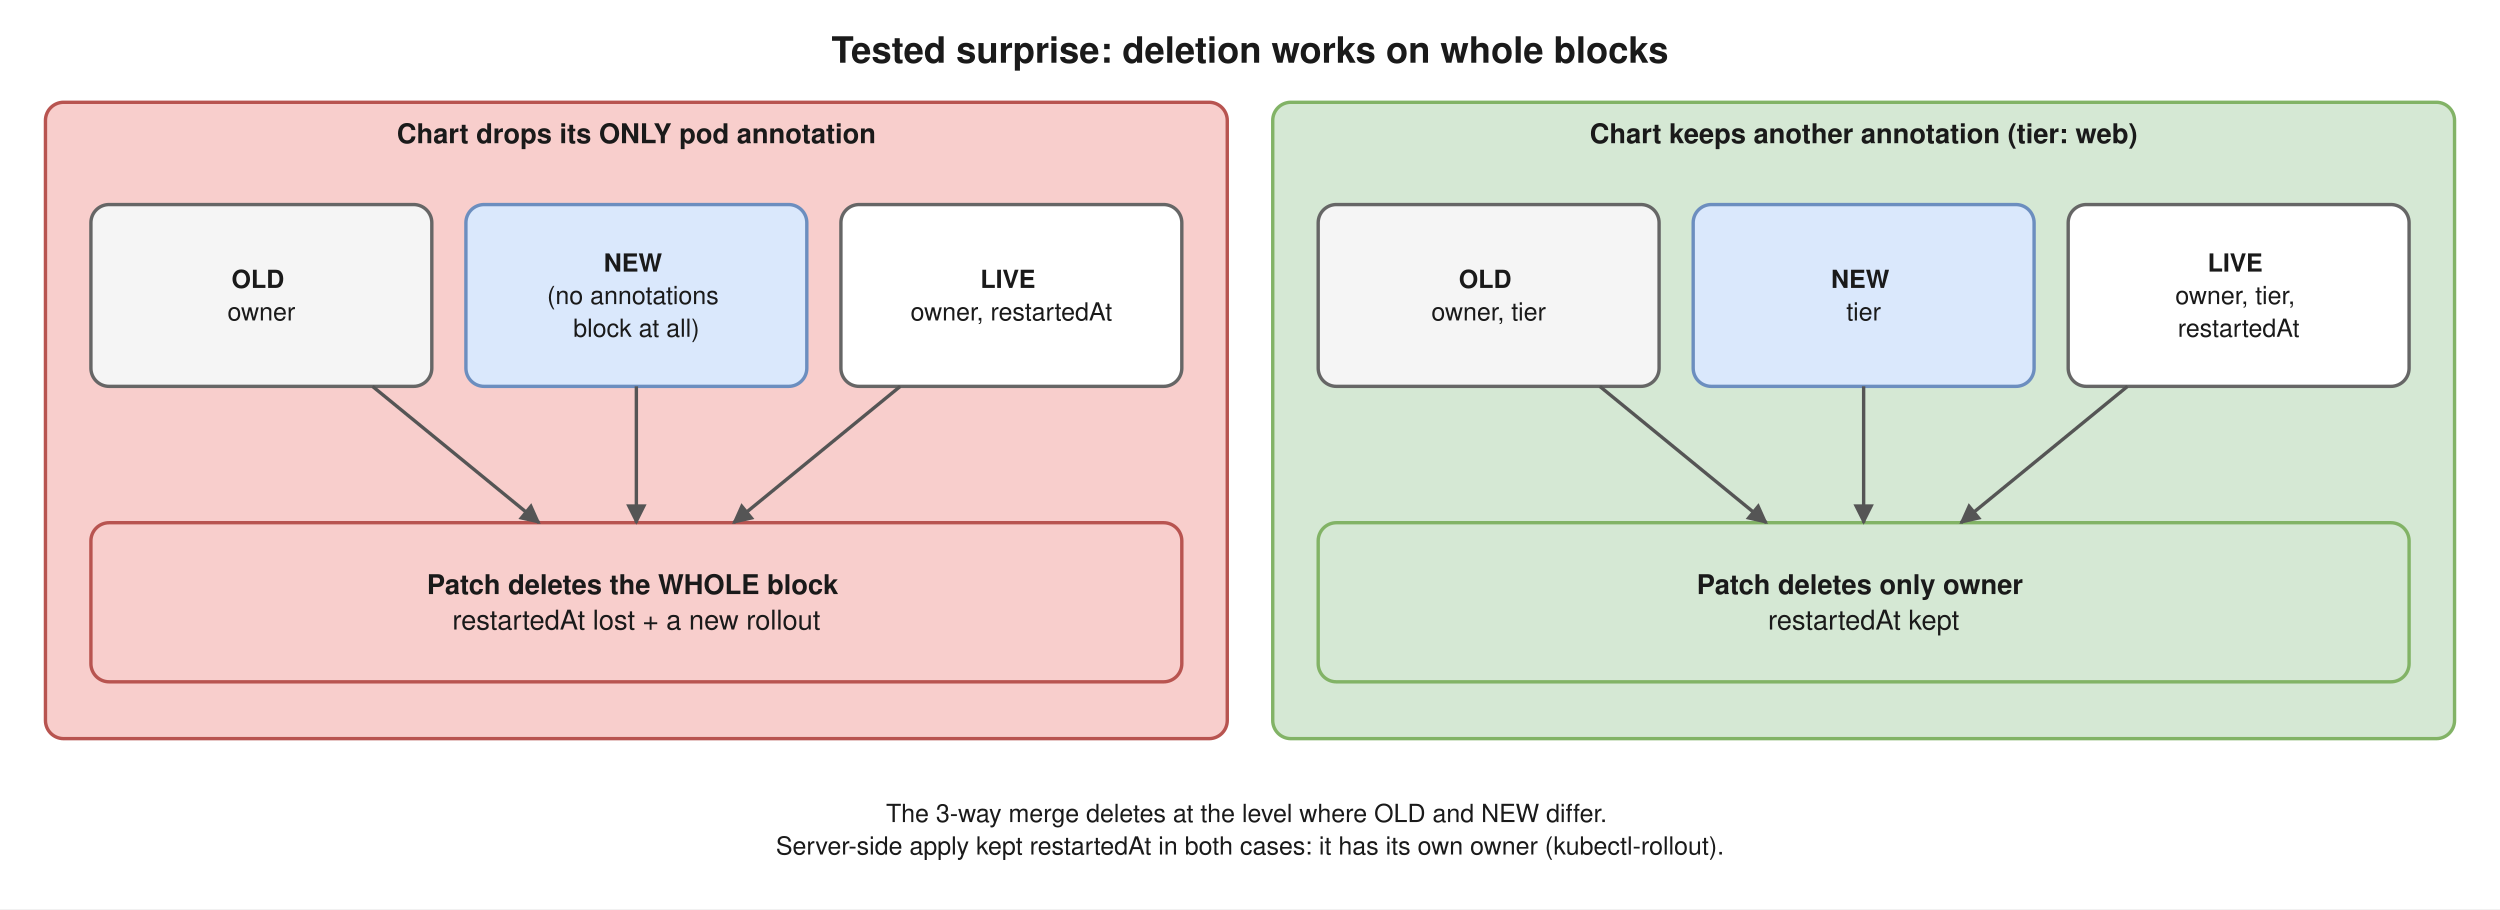
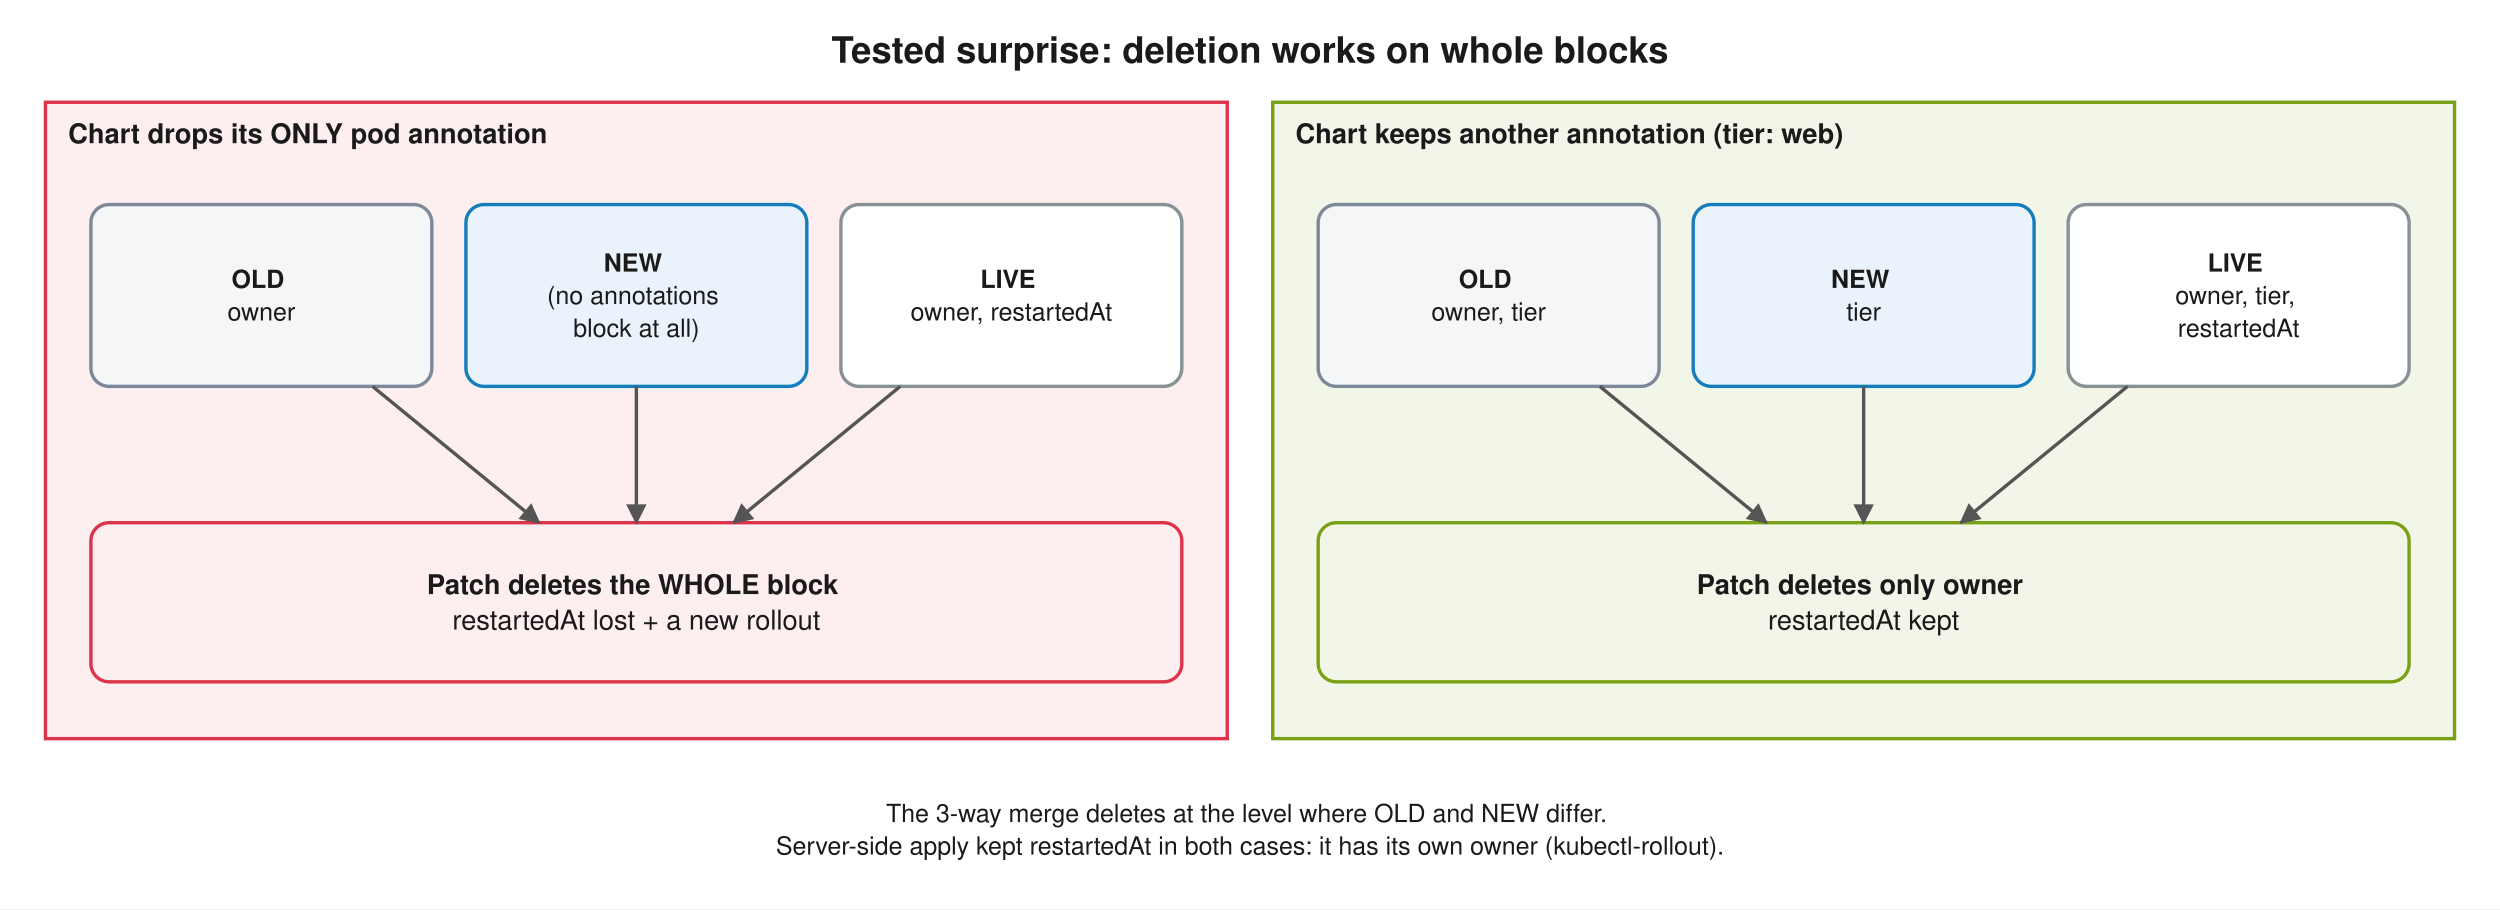
- <svg xmlns="http://www.w3.org/2000/svg" version="1.1" width="1100" height="400" viewBox="0 0 1100 400" content="&lt;mxfile host=&quot;drawio_svg.py&quot; agent=&quot;drawio_svg.py&quot; version=&quot;24.7.17&quot; type=&quot;device&quot;&gt;&lt;diagram id=&quot;02-block-deletion&quot; name=&quot;02-block-deletion&quot;&gt;&lt;mxGraphModel dx=&quot;0&quot; dy=&quot;0&quot; grid=&quot;1&quot; gridSize=&quot;10&quot; guides=&quot;1&quot; tooltips=&quot;1&quot; connect=&quot;1&quot; arrows=&quot;1&quot; fold=&quot;1&quot; page=&quot;1&quot; pageScale=&quot;1&quot; pageWidth=&quot;1100&quot; pageHeight=&quot;400&quot; math=&quot;0&quot; shadow=&quot;0&quot;&gt;&lt;root&gt;&lt;mxCell id=&quot;0&quot;/&gt;&lt;mxCell id=&quot;1&quot; parent=&quot;0&quot;/&gt;&lt;mxCell id=&quot;v-title&quot; value=&quot;Tested surprise: deletion works on whole blocks&quot; style=&quot;text;strokeColor=none;fillColor=none;whiteSpace=wrap;html=1;fontSize=16;fontColor=#1a1a1a;fontFamily=Helvetica;align=center;verticalAlign=middle;fontStyle=1;&quot; vertex=&quot;1&quot; parent=&quot;1&quot;&gt;&lt;mxGeometry x=&quot;0&quot; y=&quot;8&quot; width=&quot;1100&quot; height=&quot;28&quot; as=&quot;geometry&quot;/&gt;&lt;/mxCell&gt;&lt;mxCell id=&quot;v-g20&quot; value=&quot;Chart drops its ONLY pod annotation&quot; style=&quot;rounded=1;absoluteArcSize=1;arcSize=16;fillColor=#f8cecc;strokeColor=#b85450;strokeWidth=1.5;whiteSpace=wrap;html=1;fontSize=12;fontColor=#1a1a1a;fontFamily=Helvetica;align=center;verticalAlign=top;fontStyle=1;spacingTop=2;spacingBottom=2;&quot; vertex=&quot;1&quot; parent=&quot;1&quot;&gt;&lt;mxGeometry x=&quot;20&quot; y=&quot;45&quot; width=&quot;520&quot; height=&quot;280&quot; as=&quot;geometry&quot;/&gt;&lt;/mxCell&gt;&lt;mxCell id=&quot;v-g20o&quot; value=&quot;&amp;lt;b&amp;gt;OLD&amp;lt;/b&amp;gt;&amp;lt;br&amp;gt;owner&quot; style=&quot;rounded=1;absoluteArcSize=1;arcSize=16;fillColor=#f5f5f5;strokeColor=#666666;strokeWidth=1.5;whiteSpace=wrap;html=1;fontSize=11;fontColor=#1a1a1a;fontFamily=Helvetica;align=center;verticalAlign=middle;&quot; vertex=&quot;1&quot; parent=&quot;1&quot;&gt;&lt;mxGeometry x=&quot;40&quot; y=&quot;90&quot; width=&quot;150&quot; height=&quot;80&quot; as=&quot;geometry&quot;/&gt;&lt;/mxCell&gt;&lt;mxCell id=&quot;v-g20n&quot; value=&quot;&amp;lt;b&amp;gt;NEW&amp;lt;/b&amp;gt;&amp;lt;br&amp;gt;(no annotations&amp;lt;br&amp;gt;block at all)&quot; style=&quot;rounded=1;absoluteArcSize=1;arcSize=16;fillColor=#dae8fc;strokeColor=#6c8ebf;strokeWidth=1.5;whiteSpace=wrap;html=1;fontSize=11;fontColor=#1a1a1a;fontFamily=Helvetica;align=center;verticalAlign=middle;&quot; vertex=&quot;1&quot; parent=&quot;1&quot;&gt;&lt;mxGeometry x=&quot;205&quot; y=&quot;90&quot; width=&quot;150&quot; height=&quot;80&quot; as=&quot;geometry&quot;/&gt;&lt;/mxCell&gt;&lt;mxCell id=&quot;v-g20l&quot; value=&quot;&amp;lt;b&amp;gt;LIVE&amp;lt;/b&amp;gt;&amp;lt;br&amp;gt;owner, restartedAt&quot; style=&quot;rounded=1;absoluteArcSize=1;arcSize=16;fillColor=#ffffff;strokeColor=#666666;strokeWidth=1.5;whiteSpace=wrap;html=1;fontSize=11;fontColor=#1a1a1a;fontFamily=Helvetica;align=center;verticalAlign=middle;&quot; vertex=&quot;1&quot; parent=&quot;1&quot;&gt;&lt;mxGeometry x=&quot;370&quot; y=&quot;90&quot; width=&quot;150&quot; height=&quot;80&quot; as=&quot;geometry&quot;/&gt;&lt;/mxCell&gt;&lt;mxCell id=&quot;v-g20r&quot; value=&quot;&amp;lt;b&amp;gt;Patch deletes the WHOLE block&amp;lt;/b&amp;gt;&amp;lt;br&amp;gt;restartedAt lost + a new rollout&quot; style=&quot;rounded=1;absoluteArcSize=1;arcSize=16;fillColor=#f8cecc;strokeColor=#b85450;strokeWidth=1.5;whiteSpace=wrap;html=1;fontSize=12;fontColor=#1a1a1a;fontFamily=Helvetica;align=center;verticalAlign=middle;&quot; vertex=&quot;1&quot; parent=&quot;1&quot;&gt;&lt;mxGeometry x=&quot;40&quot; y=&quot;230&quot; width=&quot;480&quot; height=&quot;70&quot; as=&quot;geometry&quot;/&gt;&lt;/mxCell&gt;&lt;mxCell id=&quot;v-g560&quot; value=&quot;Chart keeps another annotation (tier: web)&quot; style=&quot;rounded=1;absoluteArcSize=1;arcSize=16;fillColor=#d5e8d4;strokeColor=#82b366;strokeWidth=1.5;whiteSpace=wrap;html=1;fontSize=12;fontColor=#1a1a1a;fontFamily=Helvetica;align=center;verticalAlign=top;fontStyle=1;spacingTop=2;spacingBottom=2;&quot; vertex=&quot;1&quot; parent=&quot;1&quot;&gt;&lt;mxGeometry x=&quot;560&quot; y=&quot;45&quot; width=&quot;520&quot; height=&quot;280&quot; as=&quot;geometry&quot;/&gt;&lt;/mxCell&gt;&lt;mxCell id=&quot;v-g560o&quot; value=&quot;&amp;lt;b&amp;gt;OLD&amp;lt;/b&amp;gt;&amp;lt;br&amp;gt;owner, tier&quot; style=&quot;rounded=1;absoluteArcSize=1;arcSize=16;fillColor=#f5f5f5;strokeColor=#666666;strokeWidth=1.5;whiteSpace=wrap;html=1;fontSize=11;fontColor=#1a1a1a;fontFamily=Helvetica;align=center;verticalAlign=middle;&quot; vertex=&quot;1&quot; parent=&quot;1&quot;&gt;&lt;mxGeometry x=&quot;580&quot; y=&quot;90&quot; width=&quot;150&quot; height=&quot;80&quot; as=&quot;geometry&quot;/&gt;&lt;/mxCell&gt;&lt;mxCell id=&quot;v-g560n&quot; value=&quot;&amp;lt;b&amp;gt;NEW&amp;lt;/b&amp;gt;&amp;lt;br&amp;gt;tier&quot; style=&quot;rounded=1;absoluteArcSize=1;arcSize=16;fillColor=#dae8fc;strokeColor=#6c8ebf;strokeWidth=1.5;whiteSpace=wrap;html=1;fontSize=11;fontColor=#1a1a1a;fontFamily=Helvetica;align=center;verticalAlign=middle;&quot; vertex=&quot;1&quot; parent=&quot;1&quot;&gt;&lt;mxGeometry x=&quot;745&quot; y=&quot;90&quot; width=&quot;150&quot; height=&quot;80&quot; as=&quot;geometry&quot;/&gt;&lt;/mxCell&gt;&lt;mxCell id=&quot;v-g560l&quot; value=&quot;&amp;lt;b&amp;gt;LIVE&amp;lt;/b&amp;gt;&amp;lt;br&amp;gt;owner, tier,&amp;lt;br&amp;gt;restartedAt&quot; style=&quot;rounded=1;absoluteArcSize=1;arcSize=16;fillColor=#ffffff;strokeColor=#666666;strokeWidth=1.5;whiteSpace=wrap;html=1;fontSize=11;fontColor=#1a1a1a;fontFamily=Helvetica;align=center;verticalAlign=middle;&quot; vertex=&quot;1&quot; parent=&quot;1&quot;&gt;&lt;mxGeometry x=&quot;910&quot; y=&quot;90&quot; width=&quot;150&quot; height=&quot;80&quot; as=&quot;geometry&quot;/&gt;&lt;/mxCell&gt;&lt;mxCell id=&quot;v-g560r&quot; value=&quot;&amp;lt;b&amp;gt;Patch deletes only owner&amp;lt;/b&amp;gt;&amp;lt;br&amp;gt;restartedAt kept&quot; style=&quot;rounded=1;absoluteArcSize=1;arcSize=16;fillColor=#d5e8d4;strokeColor=#82b366;strokeWidth=1.5;whiteSpace=wrap;html=1;fontSize=12;fontColor=#1a1a1a;fontFamily=Helvetica;align=center;verticalAlign=middle;&quot; vertex=&quot;1&quot; parent=&quot;1&quot;&gt;&lt;mxGeometry x=&quot;580&quot; y=&quot;230&quot; width=&quot;480&quot; height=&quot;70&quot; as=&quot;geometry&quot;/&gt;&lt;/mxCell&gt;&lt;mxCell id=&quot;v-cap&quot; value=&quot;The 3-way merge deletes at the level where OLD and NEW differ.&amp;lt;br&amp;gt;Server-side apply kept restartedAt in both cases: it has its own owner (kubectl-rollout).&quot; style=&quot;text;strokeColor=none;fillColor=none;whiteSpace=wrap;html=1;fontSize=11;fontColor=#1a1a1a;fontFamily=Helvetica;align=center;verticalAlign=middle;&quot; vertex=&quot;1&quot; parent=&quot;1&quot;&gt;&lt;mxGeometry x=&quot;20&quot; y=&quot;340&quot; width=&quot;1060&quot; height=&quot;50&quot; as=&quot;geometry&quot;/&gt;&lt;/mxCell&gt;&lt;mxCell id=&quot;e0&quot; value=&quot;&quot; style=&quot;html=1;rounded=0;endArrow=classic;endFill=1;strokeColor=#555555;strokeWidth=1.5;fontSize=10;fontColor=#1a1a1a;labelBackgroundColor=#ffffff;startArrow=none;&quot; edge=&quot;1&quot; parent=&quot;1&quot; source=&quot;v-g20o&quot; target=&quot;v-g20r&quot;&gt;&lt;mxGeometry relative=&quot;1&quot; as=&quot;geometry&quot;/&gt;&lt;/mxCell&gt;&lt;mxCell id=&quot;e1&quot; value=&quot;&quot; style=&quot;html=1;rounded=0;endArrow=classic;endFill=1;strokeColor=#555555;strokeWidth=1.5;fontSize=10;fontColor=#1a1a1a;labelBackgroundColor=#ffffff;startArrow=none;&quot; edge=&quot;1&quot; parent=&quot;1&quot; source=&quot;v-g20n&quot; target=&quot;v-g20r&quot;&gt;&lt;mxGeometry relative=&quot;1&quot; as=&quot;geometry&quot;/&gt;&lt;/mxCell&gt;&lt;mxCell id=&quot;e2&quot; value=&quot;&quot; style=&quot;html=1;rounded=0;endArrow=classic;endFill=1;strokeColor=#555555;strokeWidth=1.5;fontSize=10;fontColor=#1a1a1a;labelBackgroundColor=#ffffff;startArrow=none;&quot; edge=&quot;1&quot; parent=&quot;1&quot; source=&quot;v-g20l&quot; target=&quot;v-g20r&quot;&gt;&lt;mxGeometry relative=&quot;1&quot; as=&quot;geometry&quot;/&gt;&lt;/mxCell&gt;&lt;mxCell id=&quot;e3&quot; value=&quot;&quot; style=&quot;html=1;rounded=0;endArrow=classic;endFill=1;strokeColor=#555555;strokeWidth=1.5;fontSize=10;fontColor=#1a1a1a;labelBackgroundColor=#ffffff;startArrow=none;&quot; edge=&quot;1&quot; parent=&quot;1&quot; source=&quot;v-g560o&quot; target=&quot;v-g560r&quot;&gt;&lt;mxGeometry relative=&quot;1&quot; as=&quot;geometry&quot;/&gt;&lt;/mxCell&gt;&lt;mxCell id=&quot;e4&quot; value=&quot;&quot; style=&quot;html=1;rounded=0;endArrow=classic;endFill=1;strokeColor=#555555;strokeWidth=1.5;fontSize=10;fontColor=#1a1a1a;labelBackgroundColor=#ffffff;startArrow=none;&quot; edge=&quot;1&quot; parent=&quot;1&quot; source=&quot;v-g560n&quot; target=&quot;v-g560r&quot;&gt;&lt;mxGeometry relative=&quot;1&quot; as=&quot;geometry&quot;/&gt;&lt;/mxCell&gt;&lt;mxCell id=&quot;e5&quot; value=&quot;&quot; style=&quot;html=1;rounded=0;endArrow=classic;endFill=1;strokeColor=#555555;strokeWidth=1.5;fontSize=10;fontColor=#1a1a1a;labelBackgroundColor=#ffffff;startArrow=none;&quot; edge=&quot;1&quot; parent=&quot;1&quot; source=&quot;v-g560l&quot; target=&quot;v-g560r&quot;&gt;&lt;mxGeometry relative=&quot;1&quot; as=&quot;geometry&quot;/&gt;&lt;/mxCell&gt;&lt;/root&gt;&lt;/mxGraphModel&gt;&lt;/diagram&gt;&lt;/mxfile&gt;">
+ <svg xmlns="http://www.w3.org/2000/svg" version="1.1" width="1100" height="400" viewBox="0 0 1100 400" content="&lt;mxfile host=&quot;drawio_svg.py&quot; agent=&quot;drawio_svg.py&quot; version=&quot;24.7.17&quot; type=&quot;device&quot;&gt;&lt;diagram id=&quot;02-block-deletion&quot; name=&quot;02-block-deletion&quot;&gt;&lt;mxGraphModel dx=&quot;0&quot; dy=&quot;0&quot; grid=&quot;1&quot; gridSize=&quot;10&quot; guides=&quot;1&quot; tooltips=&quot;1&quot; connect=&quot;1&quot; arrows=&quot;1&quot; fold=&quot;1&quot; page=&quot;1&quot; pageScale=&quot;1&quot; pageWidth=&quot;1100&quot; pageHeight=&quot;400&quot; math=&quot;0&quot; shadow=&quot;0&quot;&gt;&lt;root&gt;&lt;mxCell id=&quot;0&quot;/&gt;&lt;mxCell id=&quot;1&quot; parent=&quot;0&quot;/&gt;&lt;mxCell id=&quot;v-title&quot; value=&quot;Tested surprise: deletion works on whole blocks&quot; style=&quot;text;strokeColor=none;fillColor=none;whiteSpace=wrap;html=1;fontSize=16;fontColor=#1a1a1a;fontFamily=Helvetica;align=center;verticalAlign=middle;fontStyle=1;&quot; vertex=&quot;1&quot; parent=&quot;1&quot;&gt;&lt;mxGeometry x=&quot;0&quot; y=&quot;8&quot; width=&quot;1100&quot; height=&quot;28&quot; as=&quot;geometry&quot;/&gt;&lt;/mxCell&gt;&lt;mxCell id=&quot;v-g20&quot; value=&quot;Chart drops its ONLY pod annotation&quot; style=&quot;rounded=0;fillColor=#FDEEF0;strokeColor=#DD344C;strokeWidth=1.5;whiteSpace=wrap;html=1;fontSize=12;fontColor=#1a1a1a;fontFamily=Helvetica;align=left;verticalAlign=top;fontStyle=1;spacingLeft=8;spacingTop=2;spacingBottom=2;&quot; vertex=&quot;1&quot; parent=&quot;1&quot;&gt;&lt;mxGeometry x=&quot;20&quot; y=&quot;45&quot; width=&quot;520&quot; height=&quot;280&quot; as=&quot;geometry&quot;/&gt;&lt;/mxCell&gt;&lt;mxCell id=&quot;v-g20o&quot; value=&quot;&amp;lt;b&amp;gt;OLD&amp;lt;/b&amp;gt;&amp;lt;br&amp;gt;owner&quot; style=&quot;rounded=1;absoluteArcSize=1;arcSize=16;fillColor=#F5F6F7;strokeColor=#7D8998;strokeWidth=1.5;whiteSpace=wrap;html=1;fontSize=11;fontColor=#1a1a1a;fontFamily=Helvetica;align=center;verticalAlign=middle;&quot; vertex=&quot;1&quot; parent=&quot;1&quot;&gt;&lt;mxGeometry x=&quot;40&quot; y=&quot;90&quot; width=&quot;150&quot; height=&quot;80&quot; as=&quot;geometry&quot;/&gt;&lt;/mxCell&gt;&lt;mxCell id=&quot;v-g20n&quot; value=&quot;&amp;lt;b&amp;gt;NEW&amp;lt;/b&amp;gt;&amp;lt;br&amp;gt;(no annotations&amp;lt;br&amp;gt;block at all)&quot; style=&quot;rounded=1;absoluteArcSize=1;arcSize=16;fillColor=#EAF3FB;strokeColor=#147EBA;strokeWidth=1.5;whiteSpace=wrap;html=1;fontSize=11;fontColor=#1a1a1a;fontFamily=Helvetica;align=center;verticalAlign=middle;&quot; vertex=&quot;1&quot; parent=&quot;1&quot;&gt;&lt;mxGeometry x=&quot;205&quot; y=&quot;90&quot; width=&quot;150&quot; height=&quot;80&quot; as=&quot;geometry&quot;/&gt;&lt;/mxCell&gt;&lt;mxCell id=&quot;v-g20l&quot; value=&quot;&amp;lt;b&amp;gt;LIVE&amp;lt;/b&amp;gt;&amp;lt;br&amp;gt;owner, restartedAt&quot; style=&quot;rounded=1;absoluteArcSize=1;arcSize=16;fillColor=#FFFFFF;strokeColor=#879196;strokeWidth=1.5;whiteSpace=wrap;html=1;fontSize=11;fontColor=#1a1a1a;fontFamily=Helvetica;align=center;verticalAlign=middle;&quot; vertex=&quot;1&quot; parent=&quot;1&quot;&gt;&lt;mxGeometry x=&quot;370&quot; y=&quot;90&quot; width=&quot;150&quot; height=&quot;80&quot; as=&quot;geometry&quot;/&gt;&lt;/mxCell&gt;&lt;mxCell id=&quot;v-g20r&quot; value=&quot;&amp;lt;b&amp;gt;Patch deletes the WHOLE block&amp;lt;/b&amp;gt;&amp;lt;br&amp;gt;restartedAt lost + a new rollout&quot; style=&quot;rounded=1;absoluteArcSize=1;arcSize=16;fillColor=#FDEEF0;strokeColor=#DD344C;strokeWidth=1.5;whiteSpace=wrap;html=1;fontSize=12;fontColor=#1a1a1a;fontFamily=Helvetica;align=center;verticalAlign=middle;&quot; vertex=&quot;1&quot; parent=&quot;1&quot;&gt;&lt;mxGeometry x=&quot;40&quot; y=&quot;230&quot; width=&quot;480&quot; height=&quot;70&quot; as=&quot;geometry&quot;/&gt;&lt;/mxCell&gt;&lt;mxCell id=&quot;v-g560&quot; value=&quot;Chart keeps another annotation (tier: web)&quot; style=&quot;rounded=0;fillColor=#F2F6E8;strokeColor=#7AA116;strokeWidth=1.5;whiteSpace=wrap;html=1;fontSize=12;fontColor=#1a1a1a;fontFamily=Helvetica;align=left;verticalAlign=top;fontStyle=1;spacingLeft=8;spacingTop=2;spacingBottom=2;&quot; vertex=&quot;1&quot; parent=&quot;1&quot;&gt;&lt;mxGeometry x=&quot;560&quot; y=&quot;45&quot; width=&quot;520&quot; height=&quot;280&quot; as=&quot;geometry&quot;/&gt;&lt;/mxCell&gt;&lt;mxCell id=&quot;v-g560o&quot; value=&quot;&amp;lt;b&amp;gt;OLD&amp;lt;/b&amp;gt;&amp;lt;br&amp;gt;owner, tier&quot; style=&quot;rounded=1;absoluteArcSize=1;arcSize=16;fillColor=#F5F6F7;strokeColor=#7D8998;strokeWidth=1.5;whiteSpace=wrap;html=1;fontSize=11;fontColor=#1a1a1a;fontFamily=Helvetica;align=center;verticalAlign=middle;&quot; vertex=&quot;1&quot; parent=&quot;1&quot;&gt;&lt;mxGeometry x=&quot;580&quot; y=&quot;90&quot; width=&quot;150&quot; height=&quot;80&quot; as=&quot;geometry&quot;/&gt;&lt;/mxCell&gt;&lt;mxCell id=&quot;v-g560n&quot; value=&quot;&amp;lt;b&amp;gt;NEW&amp;lt;/b&amp;gt;&amp;lt;br&amp;gt;tier&quot; style=&quot;rounded=1;absoluteArcSize=1;arcSize=16;fillColor=#EAF3FB;strokeColor=#147EBA;strokeWidth=1.5;whiteSpace=wrap;html=1;fontSize=11;fontColor=#1a1a1a;fontFamily=Helvetica;align=center;verticalAlign=middle;&quot; vertex=&quot;1&quot; parent=&quot;1&quot;&gt;&lt;mxGeometry x=&quot;745&quot; y=&quot;90&quot; width=&quot;150&quot; height=&quot;80&quot; as=&quot;geometry&quot;/&gt;&lt;/mxCell&gt;&lt;mxCell id=&quot;v-g560l&quot; value=&quot;&amp;lt;b&amp;gt;LIVE&amp;lt;/b&amp;gt;&amp;lt;br&amp;gt;owner, tier,&amp;lt;br&amp;gt;restartedAt&quot; style=&quot;rounded=1;absoluteArcSize=1;arcSize=16;fillColor=#FFFFFF;strokeColor=#879196;strokeWidth=1.5;whiteSpace=wrap;html=1;fontSize=11;fontColor=#1a1a1a;fontFamily=Helvetica;align=center;verticalAlign=middle;&quot; vertex=&quot;1&quot; parent=&quot;1&quot;&gt;&lt;mxGeometry x=&quot;910&quot; y=&quot;90&quot; width=&quot;150&quot; height=&quot;80&quot; as=&quot;geometry&quot;/&gt;&lt;/mxCell&gt;&lt;mxCell id=&quot;v-g560r&quot; value=&quot;&amp;lt;b&amp;gt;Patch deletes only owner&amp;lt;/b&amp;gt;&amp;lt;br&amp;gt;restartedAt kept&quot; style=&quot;rounded=1;absoluteArcSize=1;arcSize=16;fillColor=#F2F6E8;strokeColor=#7AA116;strokeWidth=1.5;whiteSpace=wrap;html=1;fontSize=12;fontColor=#1a1a1a;fontFamily=Helvetica;align=center;verticalAlign=middle;&quot; vertex=&quot;1&quot; parent=&quot;1&quot;&gt;&lt;mxGeometry x=&quot;580&quot; y=&quot;230&quot; width=&quot;480&quot; height=&quot;70&quot; as=&quot;geometry&quot;/&gt;&lt;/mxCell&gt;&lt;mxCell id=&quot;v-cap&quot; value=&quot;The 3-way merge deletes at the level where OLD and NEW differ.&amp;lt;br&amp;gt;Server-side apply kept restartedAt in both cases: it has its own owner (kubectl-rollout).&quot; style=&quot;text;strokeColor=none;fillColor=none;whiteSpace=wrap;html=1;fontSize=11;fontColor=#1a1a1a;fontFamily=Helvetica;align=center;verticalAlign=middle;&quot; vertex=&quot;1&quot; parent=&quot;1&quot;&gt;&lt;mxGeometry x=&quot;20&quot; y=&quot;340&quot; width=&quot;1060&quot; height=&quot;50&quot; as=&quot;geometry&quot;/&gt;&lt;/mxCell&gt;&lt;mxCell id=&quot;e0&quot; value=&quot;&quot; style=&quot;html=1;rounded=0;endArrow=classic;endFill=1;strokeColor=#555555;strokeWidth=1.5;fontSize=10;fontColor=#1a1a1a;labelBackgroundColor=#ffffff;startArrow=none;&quot; edge=&quot;1&quot; parent=&quot;1&quot; source=&quot;v-g20o&quot; target=&quot;v-g20r&quot;&gt;&lt;mxGeometry relative=&quot;1&quot; as=&quot;geometry&quot;/&gt;&lt;/mxCell&gt;&lt;mxCell id=&quot;e1&quot; value=&quot;&quot; style=&quot;html=1;rounded=0;endArrow=classic;endFill=1;strokeColor=#555555;strokeWidth=1.5;fontSize=10;fontColor=#1a1a1a;labelBackgroundColor=#ffffff;startArrow=none;&quot; edge=&quot;1&quot; parent=&quot;1&quot; source=&quot;v-g20n&quot; target=&quot;v-g20r&quot;&gt;&lt;mxGeometry relative=&quot;1&quot; as=&quot;geometry&quot;/&gt;&lt;/mxCell&gt;&lt;mxCell id=&quot;e2&quot; value=&quot;&quot; style=&quot;html=1;rounded=0;endArrow=classic;endFill=1;strokeColor=#555555;strokeWidth=1.5;fontSize=10;fontColor=#1a1a1a;labelBackgroundColor=#ffffff;startArrow=none;&quot; edge=&quot;1&quot; parent=&quot;1&quot; source=&quot;v-g20l&quot; target=&quot;v-g20r&quot;&gt;&lt;mxGeometry relative=&quot;1&quot; as=&quot;geometry&quot;/&gt;&lt;/mxCell&gt;&lt;mxCell id=&quot;e3&quot; value=&quot;&quot; style=&quot;html=1;rounded=0;endArrow=classic;endFill=1;strokeColor=#555555;strokeWidth=1.5;fontSize=10;fontColor=#1a1a1a;labelBackgroundColor=#ffffff;startArrow=none;&quot; edge=&quot;1&quot; parent=&quot;1&quot; source=&quot;v-g560o&quot; target=&quot;v-g560r&quot;&gt;&lt;mxGeometry relative=&quot;1&quot; as=&quot;geometry&quot;/&gt;&lt;/mxCell&gt;&lt;mxCell id=&quot;e4&quot; value=&quot;&quot; style=&quot;html=1;rounded=0;endArrow=classic;endFill=1;strokeColor=#555555;strokeWidth=1.5;fontSize=10;fontColor=#1a1a1a;labelBackgroundColor=#ffffff;startArrow=none;&quot; edge=&quot;1&quot; parent=&quot;1&quot; source=&quot;v-g560n&quot; target=&quot;v-g560r&quot;&gt;&lt;mxGeometry relative=&quot;1&quot; as=&quot;geometry&quot;/&gt;&lt;/mxCell&gt;&lt;mxCell id=&quot;e5&quot; value=&quot;&quot; style=&quot;html=1;rounded=0;endArrow=classic;endFill=1;strokeColor=#555555;strokeWidth=1.5;fontSize=10;fontColor=#1a1a1a;labelBackgroundColor=#ffffff;startArrow=none;&quot; edge=&quot;1&quot; parent=&quot;1&quot; source=&quot;v-g560l&quot; target=&quot;v-g560r&quot;&gt;&lt;mxGeometry relative=&quot;1&quot; as=&quot;geometry&quot;/&gt;&lt;/mxCell&gt;&lt;/root&gt;&lt;/mxGraphModel&gt;&lt;/diagram&gt;&lt;/mxfile&gt;">
  <defs>
    <marker id="arrow" viewBox="0 0 10 10" refX="9" refY="5" markerWidth="6" markerHeight="6" orient="auto-start-reverse">
      <path d="M0,0 L10,5 L0,10 z" fill="#555555" />
    </marker>
  </defs>
  <rect x="0" y="0" width="1100" height="400" fill="#ffffff" />
  <text font-family="Helvetica, Arial, sans-serif" font-size="16" fill="#1a1a1a" text-anchor="middle">
    <tspan x="550.0" y="27.6" font-weight="bold">Tested surprise: deletion works on whole blocks</tspan>
  </text>
-   <rect x="20" y="45" width="520" height="280" rx="8" ry="8" fill="#f8cecc" stroke="#b85450" stroke-width="1.5" />
-   <text font-family="Helvetica, Arial, sans-serif" font-size="12" fill="#1a1a1a" text-anchor="middle">
-     <tspan x="280.0" y="63.0" font-weight="bold">Chart drops its ONLY pod annotation</tspan>
+   <rect x="20" y="45" width="520" height="280" fill="#FDEEF0" stroke="#DD344C" stroke-width="1.5" />
+   <text font-family="Helvetica, Arial, sans-serif" font-size="12" fill="#1a1a1a" text-anchor="start">
+     <tspan x="30.0" y="63.0" font-weight="bold">Chart drops its ONLY pod annotation</tspan>
  </text>
-   <rect x="40" y="90" width="150" height="80" rx="8" ry="8" fill="#f5f5f5" stroke="#666666" stroke-width="1.5" />
+   <rect x="40" y="90" width="150" height="80" rx="8" ry="8" fill="#F5F6F7" stroke="#7D8998" stroke-width="1.5" />
  <text font-family="Helvetica, Arial, sans-serif" font-size="11" fill="#1a1a1a" text-anchor="middle">
    <tspan x="115.0" y="126.7" font-weight="bold">OLD</tspan>
    <tspan x="115.0" y="141.0">owner</tspan>
  </text>
-   <rect x="205" y="90" width="150" height="80" rx="8" ry="8" fill="#dae8fc" stroke="#6c8ebf" stroke-width="1.5" />
+   <rect x="205" y="90" width="150" height="80" rx="8" ry="8" fill="#EAF3FB" stroke="#147EBA" stroke-width="1.5" />
  <text font-family="Helvetica, Arial, sans-serif" font-size="11" fill="#1a1a1a" text-anchor="middle">
    <tspan x="280.0" y="119.5" font-weight="bold">NEW</tspan>
    <tspan x="280.0" y="133.8">(no annotations</tspan>
    <tspan x="280.0" y="148.2">block at all)</tspan>
  </text>
-   <rect x="370" y="90" width="150" height="80" rx="8" ry="8" fill="#ffffff" stroke="#666666" stroke-width="1.5" />
+   <rect x="370" y="90" width="150" height="80" rx="8" ry="8" fill="#FFFFFF" stroke="#879196" stroke-width="1.5" />
  <text font-family="Helvetica, Arial, sans-serif" font-size="11" fill="#1a1a1a" text-anchor="middle">
    <tspan x="445.0" y="126.7" font-weight="bold">LIVE</tspan>
    <tspan x="445.0" y="141.0">owner, restartedAt</tspan>
  </text>
-   <rect x="40" y="230" width="480" height="70" rx="8" ry="8" fill="#f8cecc" stroke="#b85450" stroke-width="1.5" />
+   <rect x="40" y="230" width="480" height="70" rx="8" ry="8" fill="#FDEEF0" stroke="#DD344C" stroke-width="1.5" />
  <text font-family="Helvetica, Arial, sans-serif" font-size="12" fill="#1a1a1a" text-anchor="middle">
    <tspan x="280.0" y="261.4" font-weight="bold">Patch deletes the WHOLE block</tspan>
    <tspan x="280.0" y="277.0">restartedAt lost + a new rollout</tspan>
  </text>
-   <rect x="560" y="45" width="520" height="280" rx="8" ry="8" fill="#d5e8d4" stroke="#82b366" stroke-width="1.5" />
-   <text font-family="Helvetica, Arial, sans-serif" font-size="12" fill="#1a1a1a" text-anchor="middle">
-     <tspan x="820.0" y="63.0" font-weight="bold">Chart keeps another annotation (tier: web)</tspan>
+   <rect x="560" y="45" width="520" height="280" fill="#F2F6E8" stroke="#7AA116" stroke-width="1.5" />
+   <text font-family="Helvetica, Arial, sans-serif" font-size="12" fill="#1a1a1a" text-anchor="start">
+     <tspan x="570.0" y="63.0" font-weight="bold">Chart keeps another annotation (tier: web)</tspan>
  </text>
-   <rect x="580" y="90" width="150" height="80" rx="8" ry="8" fill="#f5f5f5" stroke="#666666" stroke-width="1.5" />
+   <rect x="580" y="90" width="150" height="80" rx="8" ry="8" fill="#F5F6F7" stroke="#7D8998" stroke-width="1.5" />
  <text font-family="Helvetica, Arial, sans-serif" font-size="11" fill="#1a1a1a" text-anchor="middle">
    <tspan x="655.0" y="126.7" font-weight="bold">OLD</tspan>
    <tspan x="655.0" y="141.0">owner, tier</tspan>
  </text>
-   <rect x="745" y="90" width="150" height="80" rx="8" ry="8" fill="#dae8fc" stroke="#6c8ebf" stroke-width="1.5" />
+   <rect x="745" y="90" width="150" height="80" rx="8" ry="8" fill="#EAF3FB" stroke="#147EBA" stroke-width="1.5" />
  <text font-family="Helvetica, Arial, sans-serif" font-size="11" fill="#1a1a1a" text-anchor="middle">
    <tspan x="820.0" y="126.7" font-weight="bold">NEW</tspan>
    <tspan x="820.0" y="141.0">tier</tspan>
  </text>
-   <rect x="910" y="90" width="150" height="80" rx="8" ry="8" fill="#ffffff" stroke="#666666" stroke-width="1.5" />
+   <rect x="910" y="90" width="150" height="80" rx="8" ry="8" fill="#FFFFFF" stroke="#879196" stroke-width="1.5" />
  <text font-family="Helvetica, Arial, sans-serif" font-size="11" fill="#1a1a1a" text-anchor="middle">
    <tspan x="985.0" y="119.5" font-weight="bold">LIVE</tspan>
    <tspan x="985.0" y="133.8">owner, tier,</tspan>
    <tspan x="985.0" y="148.2">restartedAt</tspan>
  </text>
-   <rect x="580" y="230" width="480" height="70" rx="8" ry="8" fill="#d5e8d4" stroke="#82b366" stroke-width="1.5" />
+   <rect x="580" y="230" width="480" height="70" rx="8" ry="8" fill="#F2F6E8" stroke="#7AA116" stroke-width="1.5" />
  <text font-family="Helvetica, Arial, sans-serif" font-size="12" fill="#1a1a1a" text-anchor="middle">
    <tspan x="820.0" y="261.4" font-weight="bold">Patch deletes only owner</tspan>
    <tspan x="820.0" y="277.0">restartedAt kept</tspan>
  </text>
  <text font-family="Helvetica, Arial, sans-serif" font-size="11" fill="#1a1a1a" text-anchor="middle">
    <tspan x="550.0" y="361.7">The 3-way merge deletes at the level where OLD and NEW differ.</tspan>
    <tspan x="550.0" y="376.0">Server-side apply kept restartedAt in both cases: it has its own owner (kubectl-rollout).</tspan>
  </text>
  <path d="M163.9,170.0 L237.2,230.0" fill="none" stroke="#555555" stroke-width="1.5" marker-end="url(#arrow)" />
  <path d="M280.0,170.0 L280.0,230.0" fill="none" stroke="#555555" stroke-width="1.5" marker-end="url(#arrow)" />
  <path d="M396.1,170.0 L322.8,230.0" fill="none" stroke="#555555" stroke-width="1.5" marker-end="url(#arrow)" />
  <path d="M703.9,170.0 L777.2,230.0" fill="none" stroke="#555555" stroke-width="1.5" marker-end="url(#arrow)" />
  <path d="M820.0,170.0 L820.0,230.0" fill="none" stroke="#555555" stroke-width="1.5" marker-end="url(#arrow)" />
  <path d="M936.1,170.0 L862.8,230.0" fill="none" stroke="#555555" stroke-width="1.5" marker-end="url(#arrow)" />
</svg>
